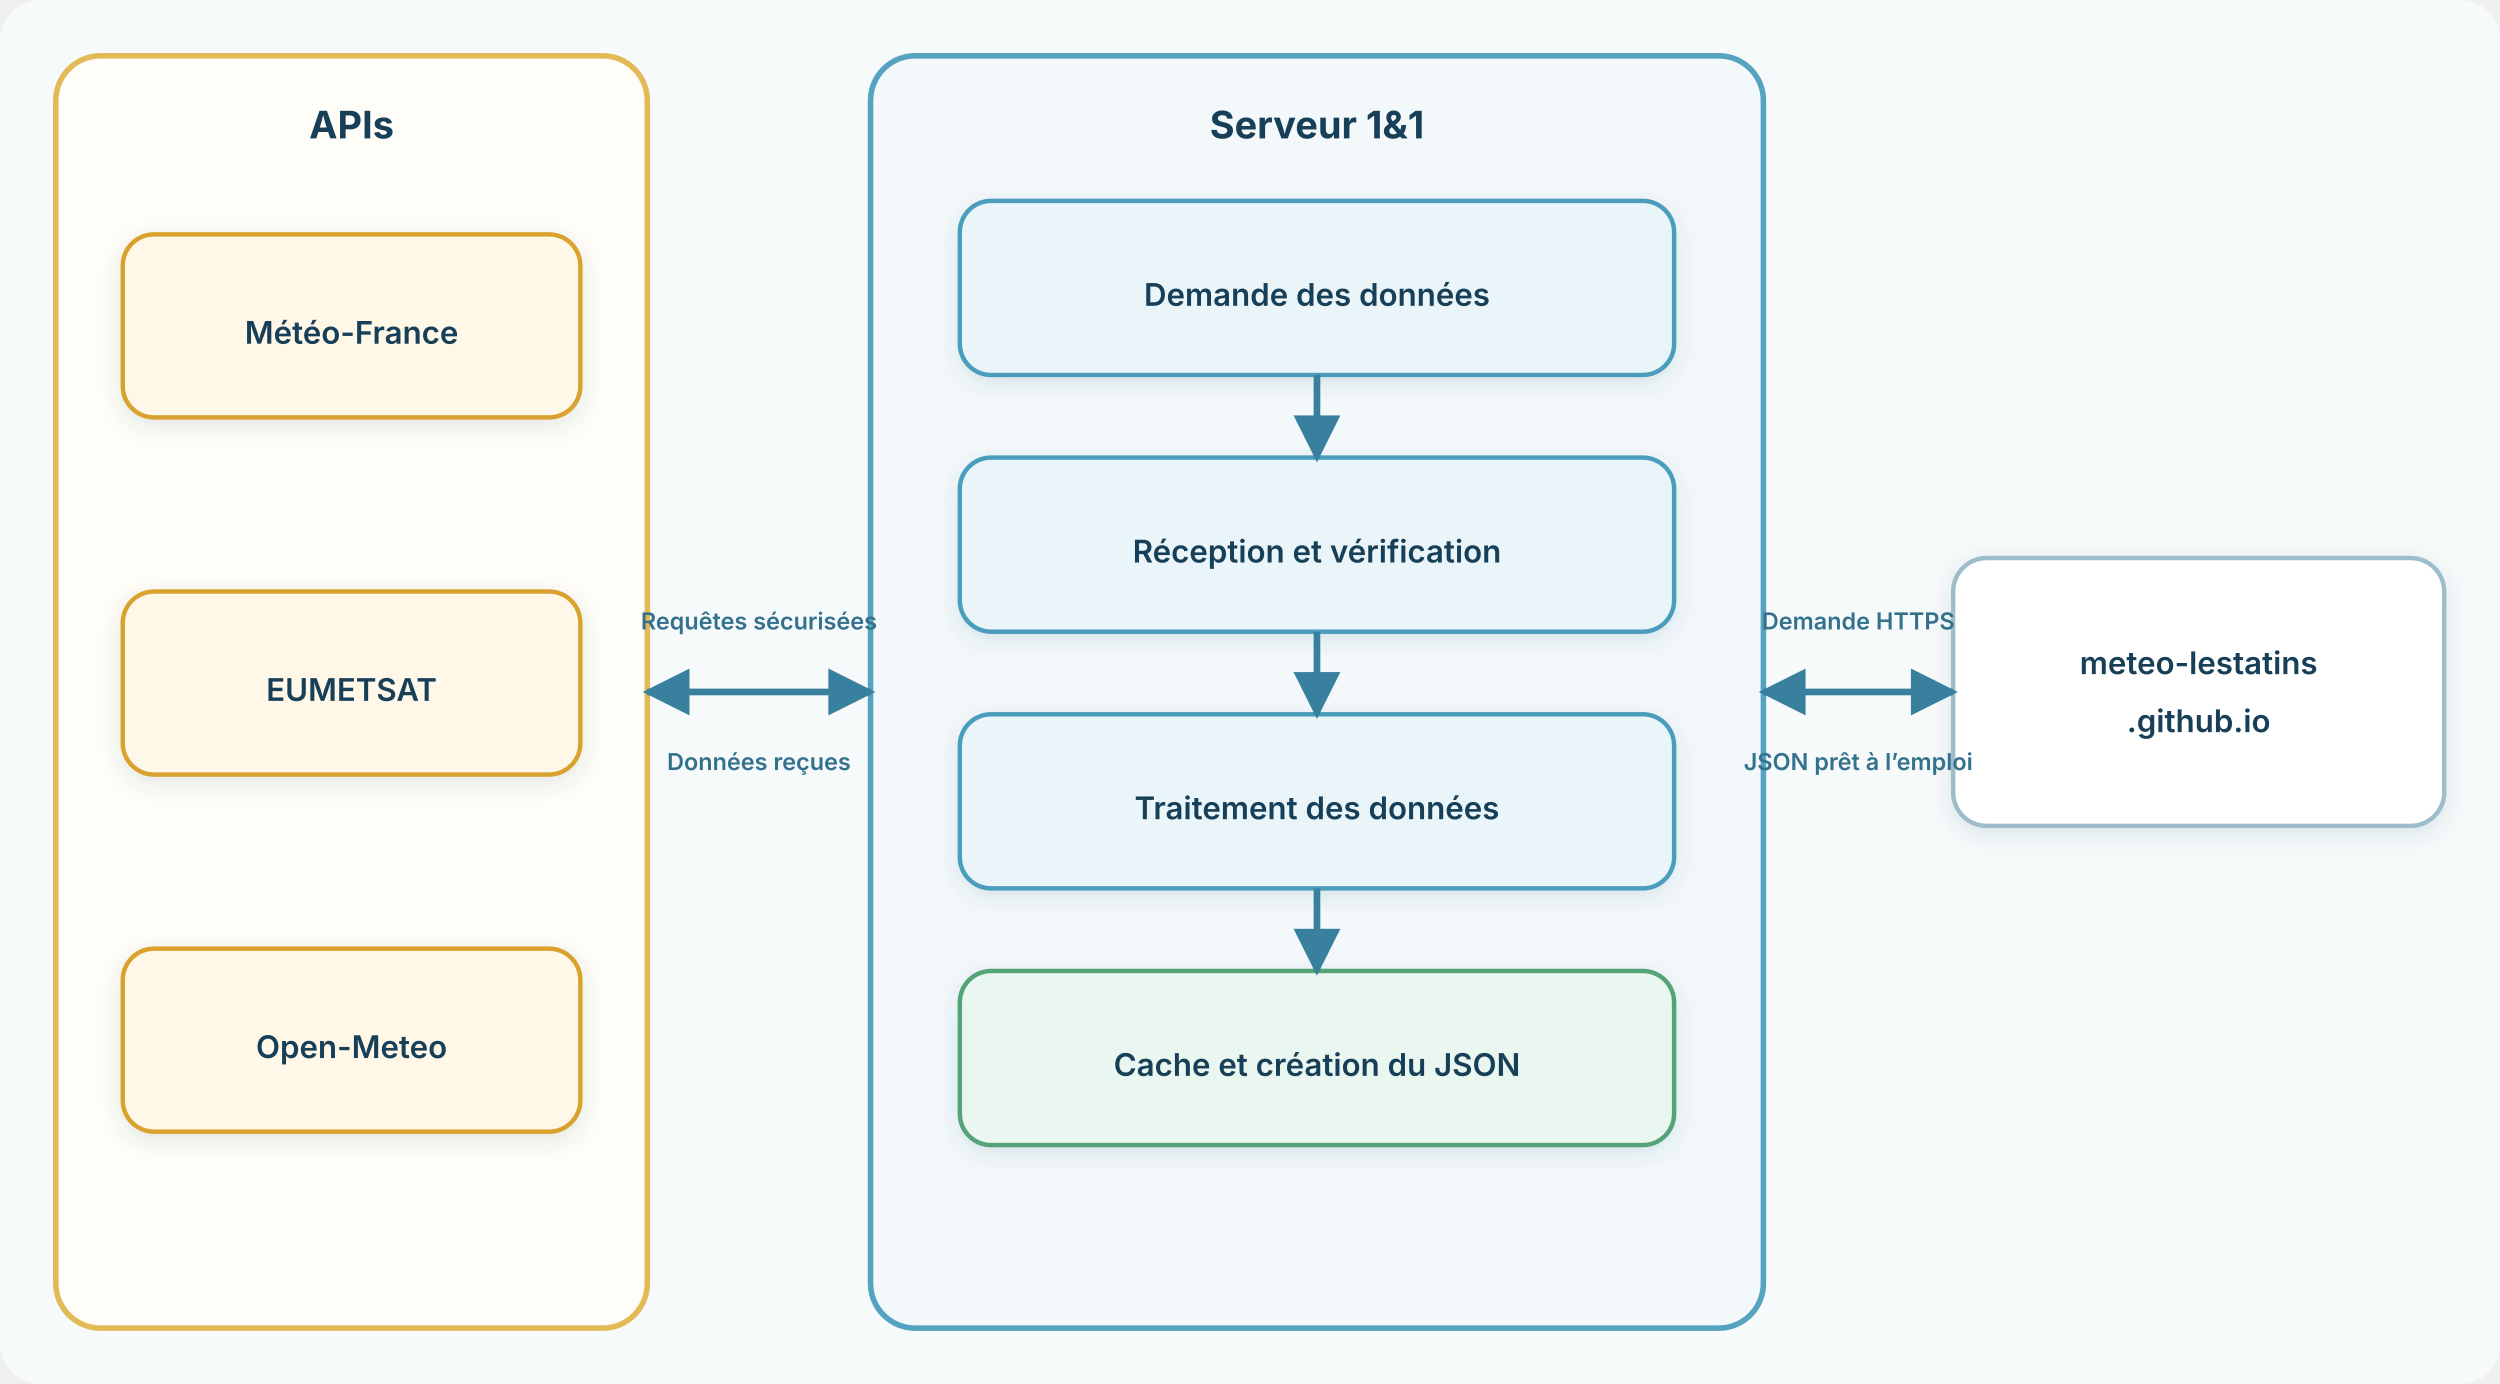
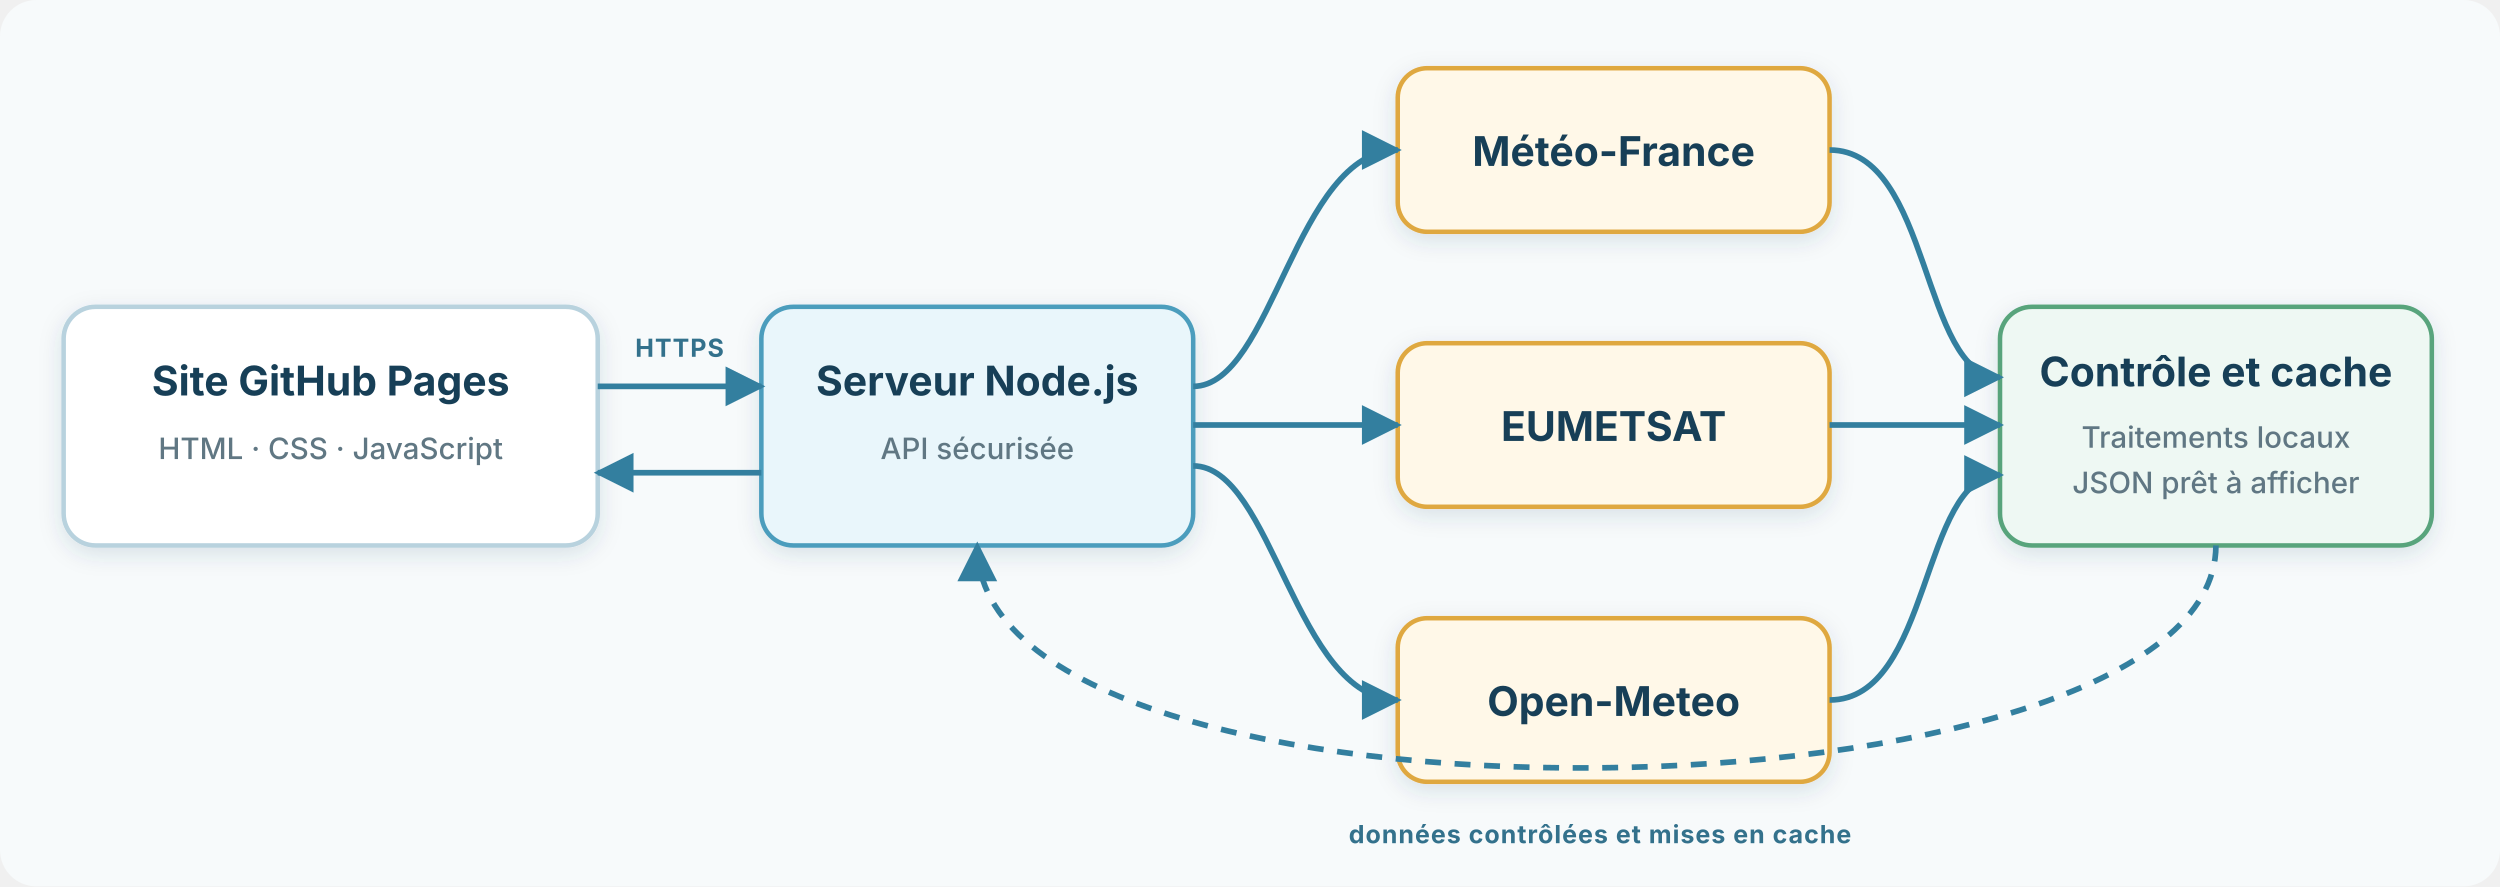
- <svg xmlns="http://www.w3.org/2000/svg" viewBox="0 0 1120 620" role="img" aria-labelledby="title description">
+ <svg xmlns="http://www.w3.org/2000/svg" viewBox="0 0 1100 390" role="img" aria-labelledby="title description">
  <defs>
    <marker id="arrow" viewBox="0 0 10 10" refX="9" refY="5" markerWidth="7" markerHeight="7" orient="auto-start-reverse">
-       <path d="M0 0 10 5 0 10Z" fill="#397f9e" />
+       <path d="M0 0 10 5 0 10Z" fill="#337f9f" />
    </marker>
    <filter id="shadow" x="-15%" y="-20%" width="130%" height="140%">
-       <feDropShadow dx="0" dy="3" stdDeviation="5" flood-color="#244e61" flood-opacity=".12" />
+       <feDropShadow dx="0" dy="3" stdDeviation="5" flood-color="#244e61" flood-opacity=".13" />
    </filter>
    <style>
-       .frame{stroke-width:2.5}.api-frame{fill:#fffdf7;stroke:#e2bb58}.server-frame{fill:#f3f9fb;stroke:#55a3c1}
-       .box{stroke-width:2;filter:url(#shadow)}.source{fill:#fff8e8;stroke:#d9a12f}.server{fill:#eaf5f9;stroke:#4b9dbd}.output{fill:#eaf7f0;stroke:#55a378}.site{fill:#fff;stroke:#9dbdca}
-       .frame-title{fill:#173f57;font:700 17px Inter,system-ui,sans-serif}.node-title{fill:#173f57;font:600 14px Inter,system-ui,sans-serif}
-       .arrow{fill:none;stroke:#397f9e;stroke-width:3;marker-end:url(#arrow)}.both{marker-start:url(#arrow)}
-       .edge-label{fill:#33718c;font:600 10.5px Inter,system-ui,sans-serif}
+       .box{fill:#fff;stroke:#b8d2de;stroke-width:2;filter:url(#shadow)}
+       .server{fill:#e9f6fb;stroke:#4b9dbd}.api{fill:#fff8e8;stroke:#dfa83f}.cache{fill:#eef8f3;stroke:#58a47c}
+       .title{fill:#173f57;font:700 18px Inter,system-ui,sans-serif}.detail{fill:#607783;font:500 13px Inter,system-ui,sans-serif}
+       .arrow{fill:none;stroke:#337f9f;stroke-width:2.5;marker-end:url(#arrow)}
+       .return{stroke-dasharray:7 6}.label{fill:#33718c;font:700 11px Inter,system-ui,sans-serif;letter-spacing:.04em}
    </style>
  </defs>
-   <rect width="1120" height="620" rx="18" fill="#f7fafb" />
-   <g aria-label="APIs">
-     <rect class="frame api-frame" x="25" y="25" width="265" height="570" rx="20" />
-     <text class="frame-title" x="157.5" y="62" text-anchor="middle">APIs</text>
-     <g transform="translate(55 105)">
-       <rect class="box source" width="205" height="82" rx="14" />
-       <text class="node-title" x="102.5" y="49" text-anchor="middle">Météo-France</text>
-     </g>
-     <g transform="translate(55 265)">
-       <rect class="box source" width="205" height="82" rx="14" />
-       <text class="node-title" x="102.5" y="49" text-anchor="middle">EUMETSAT</text>
-     </g>
-     <g transform="translate(55 425)">
-       <rect class="box source" width="205" height="82" rx="14" />
-       <text class="node-title" x="102.5" y="49" text-anchor="middle">Open-Meteo</text>
-     </g>
+   <rect width="1100" height="390" rx="16" fill="#f7fafb" />
+   <g transform="translate(28 135)">
+     <rect class="box" width="235" height="105" rx="14" />
+     <text class="title" x="117.5" y="39" text-anchor="middle">Site GitHub Pages</text>
+     <text class="detail" x="117.5" y="67" text-anchor="middle">HTML · CSS · JavaScript</text>
  </g>
-   <g aria-label="Serveur 1&amp;1">
-     <rect class="frame server-frame" x="390" y="25" width="400" height="570" rx="20" />
-     <text class="frame-title" x="590" y="62" text-anchor="middle">Serveur 1&amp;1</text>
-     <g transform="translate(430 90)">
-       <rect class="box server" width="320" height="78" rx="14" />
-       <text class="node-title" x="160" y="47" text-anchor="middle">Demande des données</text>
-     </g>
-     <g transform="translate(430 205)">
-       <rect class="box server" width="320" height="78" rx="14" />
-       <text class="node-title" x="160" y="47" text-anchor="middle">Réception et vérification</text>
-     </g>
-     <g transform="translate(430 320)">
-       <rect class="box server" width="320" height="78" rx="14" />
-       <text class="node-title" x="160" y="47" text-anchor="middle">Traitement des données</text>
-     </g>
-     <g transform="translate(430 435)">
-       <rect class="box output" width="320" height="78" rx="14" />
-       <text class="node-title" x="160" y="47" text-anchor="middle">Cache et création du JSON</text>
-     </g>
-     <path class="arrow" d="M590 168V205" />
-     <path class="arrow" d="M590 283V320" />
-     <path class="arrow" d="M590 398V435" />
+   <g transform="translate(335 135)">
+     <rect class="box server" width="190" height="105" rx="14" />
+     <text class="title" x="95" y="39" text-anchor="middle">Serveur Node.js</text>
+     <text class="detail" x="95" y="67" text-anchor="middle">API sécurisée</text>
  </g>
-   <g transform="translate(875 250)">
-     <rect class="box site" width="220" height="120" rx="15" />
-     <text class="node-title" x="110" y="52" text-anchor="middle">meteo-lestatins</text>
-     <text class="node-title" x="110" y="78" text-anchor="middle">.github.io</text>
+   <g transform="translate(615 30)">
+     <rect class="box api" width="190" height="72" rx="13" />
+     <text class="title" x="95" y="43" text-anchor="middle">Météo-France</text>
  </g>
-   <path class="arrow both" d="M290 310H390" />
-   <text class="edge-label" x="340" y="282" text-anchor="middle">Requêtes sécurisées</text>
-   <text class="edge-label" x="340" y="345" text-anchor="middle">Données reçues</text>
-   <path class="arrow both" d="M790 310H875" />
-   <text class="edge-label" x="832.5" y="282" text-anchor="middle">Demande HTTPS</text>
-   <text class="edge-label" x="832.5" y="345" text-anchor="middle">JSON prêt à l’emploi</text>
+   <g transform="translate(615 151)">
+     <rect class="box api" width="190" height="72" rx="13" />
+     <text class="title" x="95" y="43" text-anchor="middle">EUMETSAT</text>
+   </g>
+   <g transform="translate(615 272)">
+     <rect class="box api" width="190" height="72" rx="13" />
+     <text class="title" x="95" y="43" text-anchor="middle">Open-Meteo</text>
+   </g>
+   <g transform="translate(880 135)">
+     <rect class="box cache" width="190" height="105" rx="14" />
+     <text class="title" x="95" y="35" text-anchor="middle">Contrôle et cache</text>
+     <text class="detail" x="95" y="62" text-anchor="middle">Traitements locaux</text>
+     <text class="detail" x="95" y="82" text-anchor="middle">JSON prêt à afficher</text>
+   </g>
+   <path class="arrow" d="M263 170H335" />
+   <path class="arrow" d="M335 208H263" />
+   <text class="label" x="299" y="157" text-anchor="middle">HTTPS</text>
+   <path class="arrow" d="M525 170C560 170 570 66 615 66" />
+   <path class="arrow" d="M525 187H615" />
+   <path class="arrow" d="M525 205C560 205 570 308 615 308" />
+   <path class="arrow" d="M805 66C850 66 845 166 880 166" />
+   <path class="arrow" d="M805 187H880" />
+   <path class="arrow" d="M805 308C850 308 845 209 880 209" />
+   <path class="arrow return" d="M975 240C975 366 430 375 430 240" />
+   <text class="label" x="704" y="371" text-anchor="middle">données contrôlées et mises en cache</text>
</svg>
